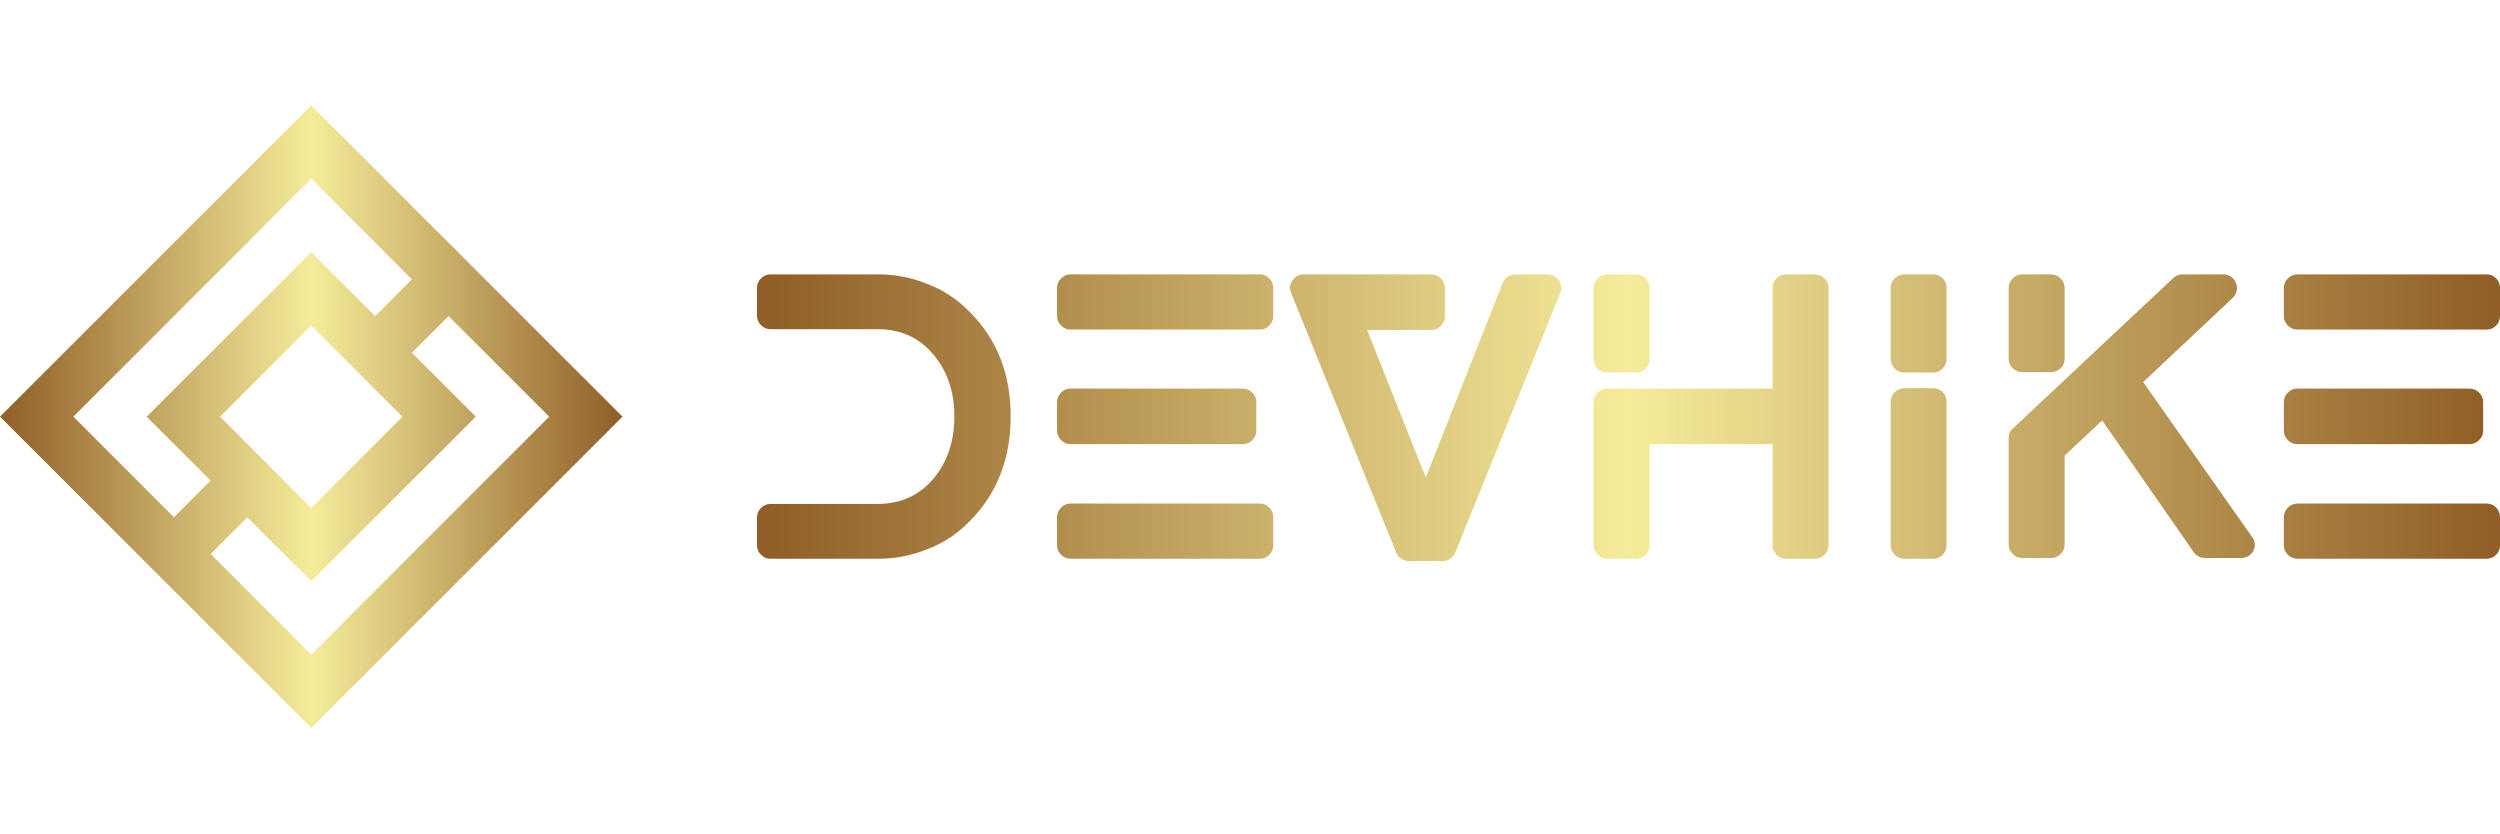
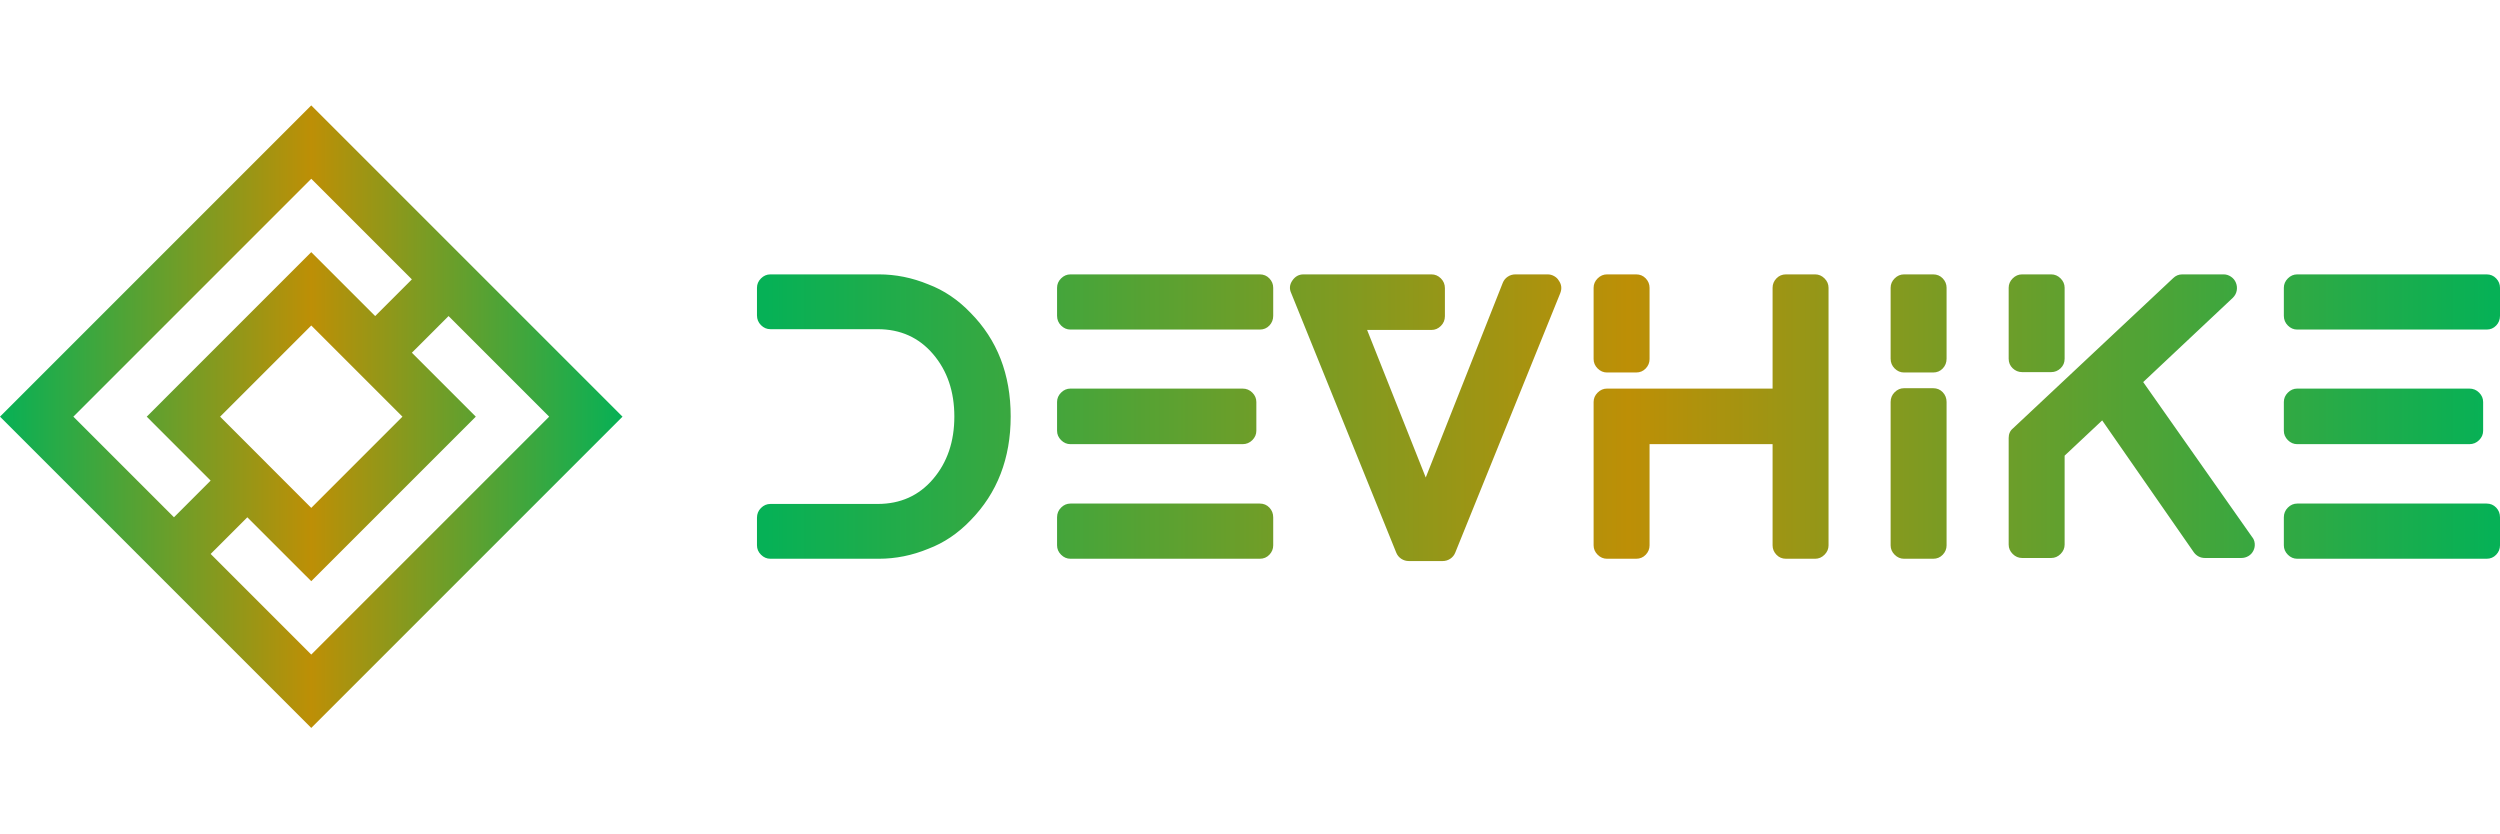
<svg xmlns="http://www.w3.org/2000/svg" width="300" height="100" viewBox="0 0 369.895 92.105" className="looka-1j8o68f">
  <defs id="SvgjsDefs2795">
    <linearGradient id="SvgjsLinearGradient2806">
-       <stop id="SvgjsStop2807" stop-color="#905e26" offset="0" />
-       <stop id="SvgjsStop2808" stop-color="#f5ec9b" offset="0.5" />
-       <stop id="SvgjsStop2809" stop-color="#905e26" offset="1" />
+       <stop id="SvgjsStop2807" stop-color="#06b156" offset="0" />
+       <stop id="SvgjsStop2808" stop-color="#bd8f06" offset="0.5" />
+       <stop id="SvgjsStop2809" stop-color="#06b156" offset="1" />
    </linearGradient>
    <linearGradient id="SvgjsLinearGradient2810">
-       <stop id="SvgjsStop2811" stop-color="#905e26" offset="0" />
-       <stop id="SvgjsStop2812" stop-color="#f5ec9b" offset="0.5" />
-       <stop id="SvgjsStop2813" stop-color="#905e26" offset="1" />
+       <stop id="SvgjsStop2811" stop-color="#06b156" offset="0" />
+       <stop id="SvgjsStop2812" stop-color="#bd8f06" offset="0.5" />
+       <stop id="SvgjsStop2813" stop-color="#06b156" offset="1" />
    </linearGradient>
  </defs>
  <g id="SvgjsG1012" transform="matrix(1.151316,0,0,1.151316,-11.51316,-11.51316)" fill="url(#SvgjsLinearGradient2806)">
    <path d="M50,10L10,50l40,40l40-40L50,10z M19.427,50L50,19.427l12.93,12.93l-4.714,4.714L50,28.857L28.857,50l8.213,8.216  l-4.714,4.714L19.427,50z M61.719,50L50,61.722L38.284,50L50,38.284L61.719,50z M37.07,67.644l4.714-4.714L50,71.143L71.146,50  l-8.216-8.216l4.714-4.714L80.573,50L50,80.573L37.07,67.644z">
        </path>
  </g>
  <g id="SvgjsG1013" transform="matrix(1.417627,0,0,1.417627,107.4069,10.82373)" fill="url(#SvgjsLinearGradient2810)">
    <path d="M21.12 11.04 q2.44 0.92 4.4 2.96 q4.2 4.24 4.2 10.82 t-4.2 10.86 q-1.96 2.04 -4.4 2.96 q-2.52 1.04 -5.16 1.04 l-11.32 0 q-0.56 0 -0.98 -0.42 t-0.42 -0.98 l0 -2.88 q0 -0.6 0.42 -1.02 t0.98 -0.42 l11.2 0 q3.56 0 5.78 -2.6 t2.22 -6.52 t-2.22 -6.52 t-5.78 -2.6 l-11.2 0 q-0.56 0 -0.98 -0.42 t-0.42 -1.02 l0 -2.88 q0 -0.56 0.42 -0.98 t0.98 -0.42 l11.32 0 q2.64 0 5.16 1.04 z M55.72 33.92 q0.6 0 1 0.42 t0.4 1.02 l0 2.92 q0 0.56 -0.4 0.98 t-1 0.42 l-19.76 0 q-0.56 0 -0.98 -0.42 t-0.42 -0.98 l0 -2.92 q0 -0.6 0.42 -1.02 t0.98 -0.42 l19.76 0 z M35.96 27.72 q-0.56 0 -0.98 -0.42 t-0.42 -0.98 l0 -3 q0 -0.56 0.42 -0.98 t0.98 -0.42 l17.96 0 q0.6 0 1.02 0.42 t0.42 0.98 l0 3 q0 0.56 -0.42 0.98 t-1.02 0.42 l-17.96 0 z M55.72 10 q0.6 0 1 0.42 t0.4 0.98 l0 2.92 q0 0.6 -0.4 1.02 t-1 0.42 l-19.76 0 q-0.56 0 -0.98 -0.42 t-0.42 -1.02 l0 -2.92 q0 -0.56 0.42 -0.98 t0.98 -0.42 l19.76 0 z M86.92 10.64 q0.44 0.6 0.16 1.32 l-10.96 27.08 q-0.16 0.4 -0.52 0.64 t-0.8 0.24 l-3.52 0 q-0.44 0 -0.8 -0.24 t-0.52 -0.64 l-10.96 -27.08 q-0.32 -0.68 0.12 -1.32 t1.16 -0.64 l13.36 0 q0.56 0 0.98 0.42 t0.42 1.02 l0 2.92 q0 0.6 -0.42 1.02 t-0.98 0.42 l-6.72 0 l6.12 15.4 l8.04 -20.32 q0.16 -0.4 0.52 -0.64 t0.8 -0.24 l3.36 0 q0.36 0 0.68 0.18 t0.48 0.46 z M91.96 20.24 q-0.56 0 -0.98 -0.42 t-0.42 -0.98 l0 -7.44 q0 -0.56 0.42 -0.98 t0.98 -0.42 l3.04 0 q0.6 0 1 0.42 t0.4 0.98 l0 7.44 q0 0.56 -0.4 0.98 t-1 0.42 l-3.04 0 z M113.68 10 q0.56 0 0.98 0.42 t0.42 0.98 l0 26.88 q0 0.56 -0.42 0.98 t-0.98 0.42 l-3.04 0 q-0.6 0 -1 -0.42 t-0.4 -0.98 l0 -10.56 l-12.84 0 l0 10.56 q0 0.56 -0.4 0.98 t-1 0.42 l-3.04 0 q-0.56 0 -0.98 -0.42 t-0.42 -0.98 l0 -14.96 q0 -0.56 0.42 -0.98 t0.98 -0.42 l17.28 0 l0 -10.52 q0 -0.56 0.4 -0.98 t1 -0.42 l3.04 0 z M126 21.88 q0.6 0 1 0.42 t0.4 1.02 l0 14.96 q0 0.56 -0.4 0.98 t-1 0.42 l-3.04 0 q-0.56 0 -0.98 -0.42 t-0.42 -0.98 l0 -14.96 q0 -0.6 0.42 -1.02 t0.98 -0.42 l3.04 0 z M126 10 q0.6 0 1 0.42 t0.4 0.98 l0 7.4 q0 0.6 -0.4 1.02 t-1 0.42 l-3.04 0 q-0.56 0 -0.98 -0.42 t-0.42 -1.02 l0 -7.4 q0 -0.56 0.42 -0.98 t0.98 -0.42 l3.04 0 z M159.28 37.4 q0.24 0.28 0.28 0.68 t-0.14 0.76 t-0.52 0.56 t-0.74 0.2 l-3.8 0 q-0.36 0 -0.66 -0.16 t-0.5 -0.44 l-9.56 -13.76 l-3.92 3.68 l0 9.28 q0 0.56 -0.42 0.98 t-0.98 0.42 l-3.04 0 q-0.56 0 -0.98 -0.42 t-0.42 -0.98 l0 -11.12 q0 -0.64 0.44 -1 l16.72 -15.68 q0.4 -0.4 0.96 -0.4 l4.32 0 q0.4 0 0.76 0.24 t0.52 0.64 t0.08 0.82 t-0.4 0.74 l-9.36 8.8 z M135.28 20.2 q-0.56 0 -0.98 -0.4 t-0.42 -1 l0 -7.4 q0 -0.56 0.42 -0.98 t0.98 -0.42 l3.04 0 q0.56 0 0.98 0.42 t0.42 0.98 l0 7.4 q0 0.6 -0.42 1 t-0.98 0.4 l-3.04 0 z M183.76 33.92 q0.6 0 1 0.42 t0.4 1.02 l0 2.92 q0 0.56 -0.4 0.98 t-1 0.42 l-19.76 0 q-0.56 0 -0.98 -0.42 t-0.42 -0.98 l0 -2.92 q0 -0.6 0.42 -1.02 t0.98 -0.42 l19.76 0 z M164 27.72 q-0.56 0 -0.98 -0.42 t-0.42 -0.98 l0 -3 q0 -0.56 0.42 -0.98 t0.98 -0.42 l17.96 0 q0.6 0 1.02 0.42 t0.42 0.98 l0 3 q0 0.56 -0.42 0.98 t-1.02 0.42 l-17.96 0 z M183.76 10 q0.6 0 1 0.42 t0.4 0.98 l0 2.92 q0 0.6 -0.4 1.02 t-1 0.42 l-19.76 0 q-0.56 0 -0.98 -0.42 t-0.42 -1.02 l0 -2.92 q0 -0.56 0.42 -0.98 t0.98 -0.42 l19.76 0 z">
        </path>
  </g>
</svg>
